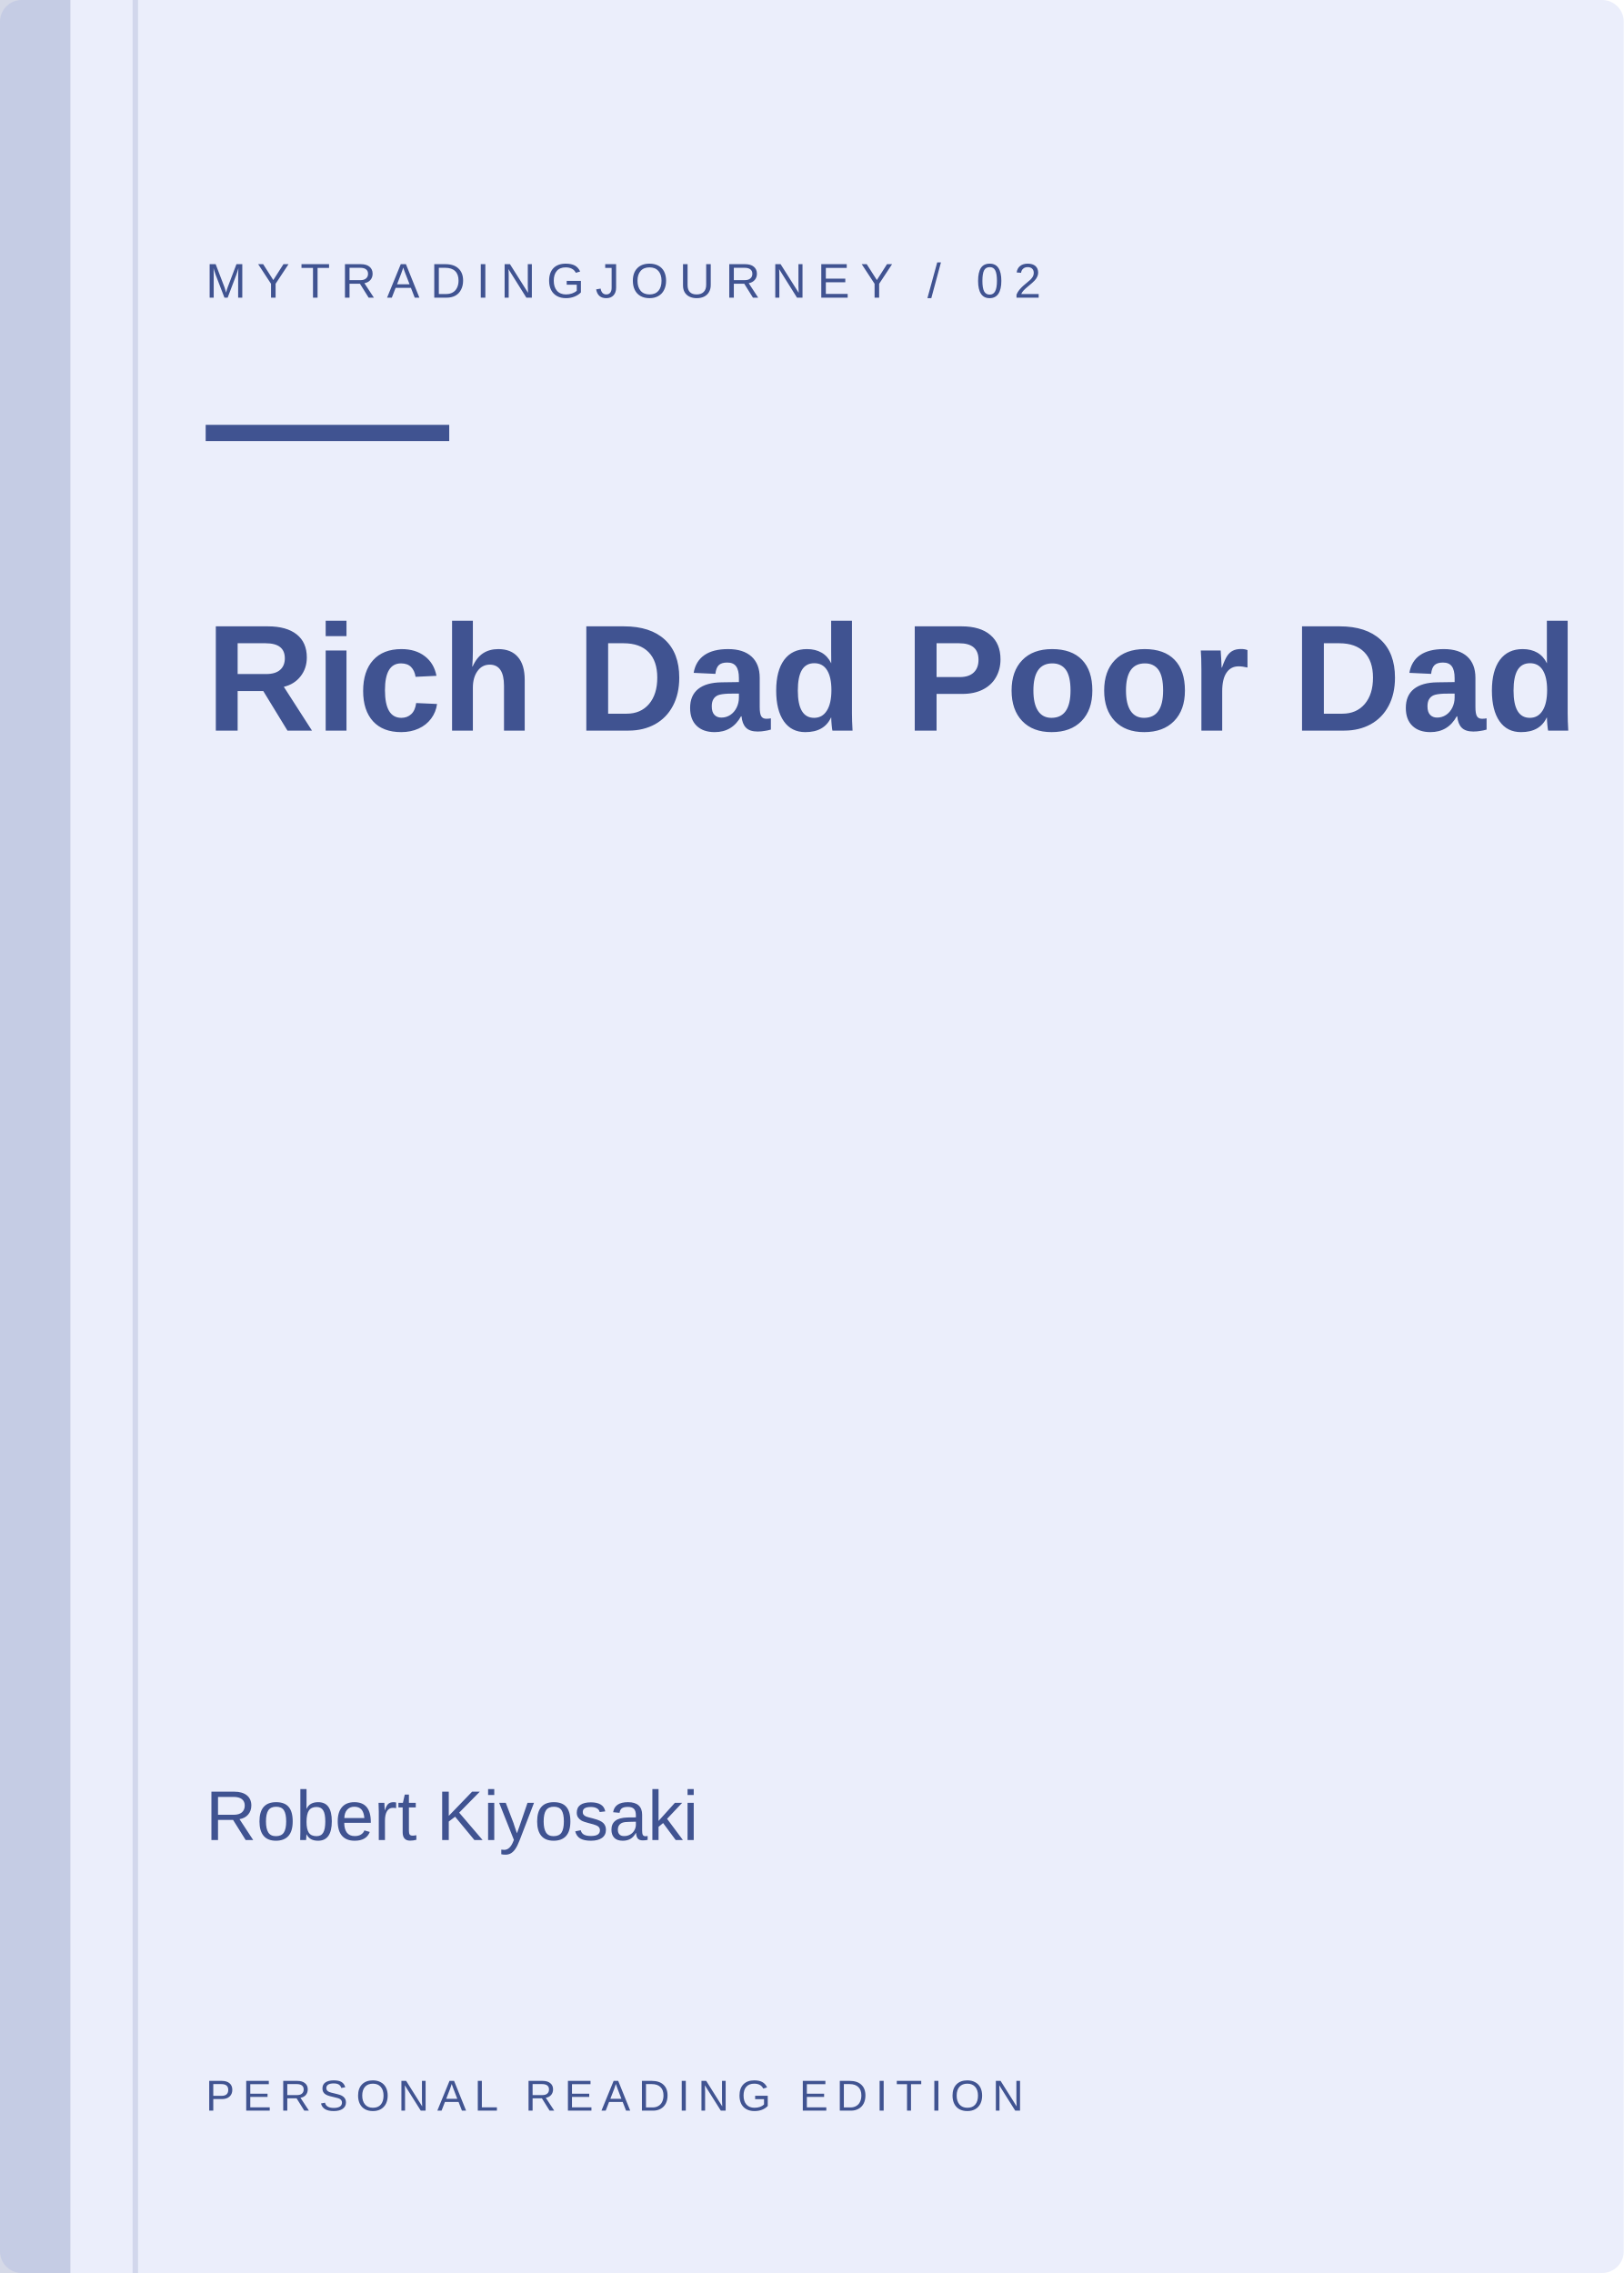
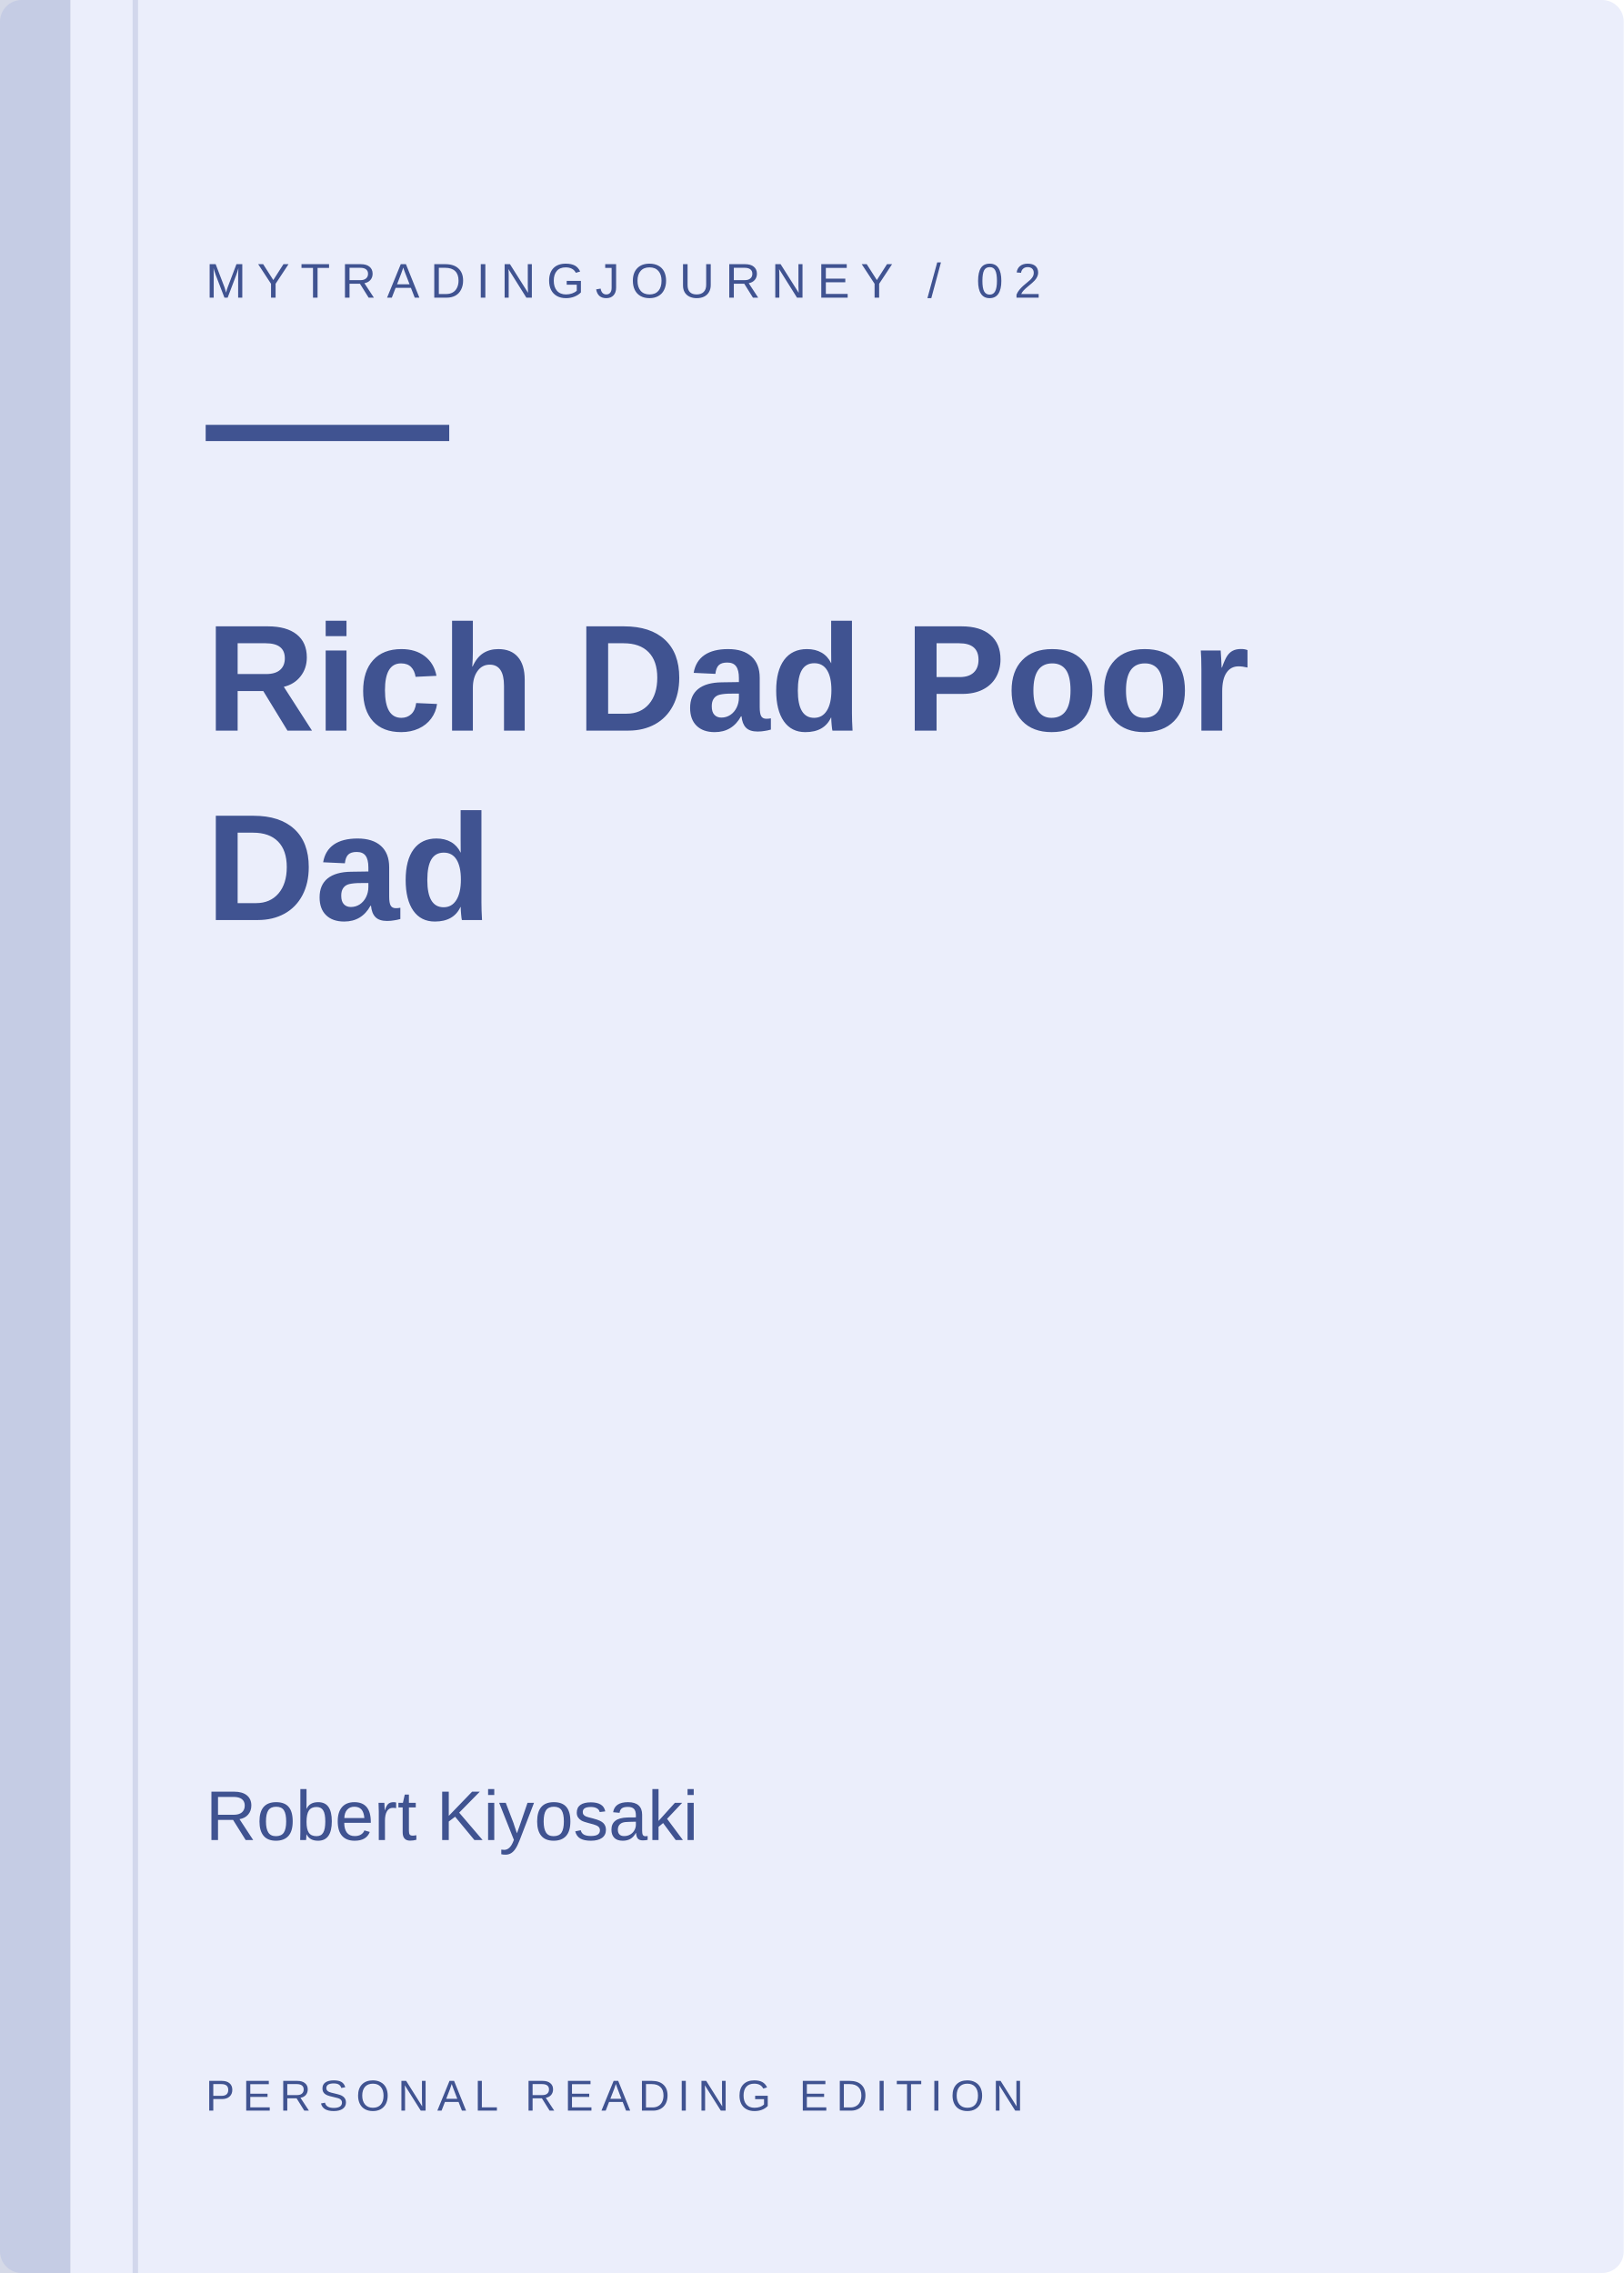
<svg xmlns="http://www.w3.org/2000/svg" width="300" height="420" viewBox="0 0 300 420">
  <rect width="300" height="420" rx="4" fill="#ebeefb" />
  <rect width="13" height="420" fill="#405391" opacity=".22" />
  <path d="M25 0v420" stroke="#405391" opacity=".15" />
  <text x="38" y="55" font-family="Arial,sans-serif" font-size="9" letter-spacing="2" fill="#405391">MYTRADINGJOURNEY / 02</text>
  <path d="M38 80h45" stroke="#405391" stroke-width="3" />
  <text font-family="Arial,sans-serif" font-weight="700" font-size="28" fill="#405391">
-     <tspan x="38" y="135">Rich Dad Poor Dad</tspan>
+     <tspan x="38" y="135">Rich Dad Poor</tspan>
+     <tspan x="38" y="170">Dad</tspan>
  </text>
  <text x="38" y="340" font-family="Arial,sans-serif" font-size="13" fill="#405391">Robert Kiyosaki</text>
  <text x="38" y="390" font-family="Arial,sans-serif" font-size="8" letter-spacing="1.5" fill="#405391">PERSONAL READING EDITION</text>
</svg>
